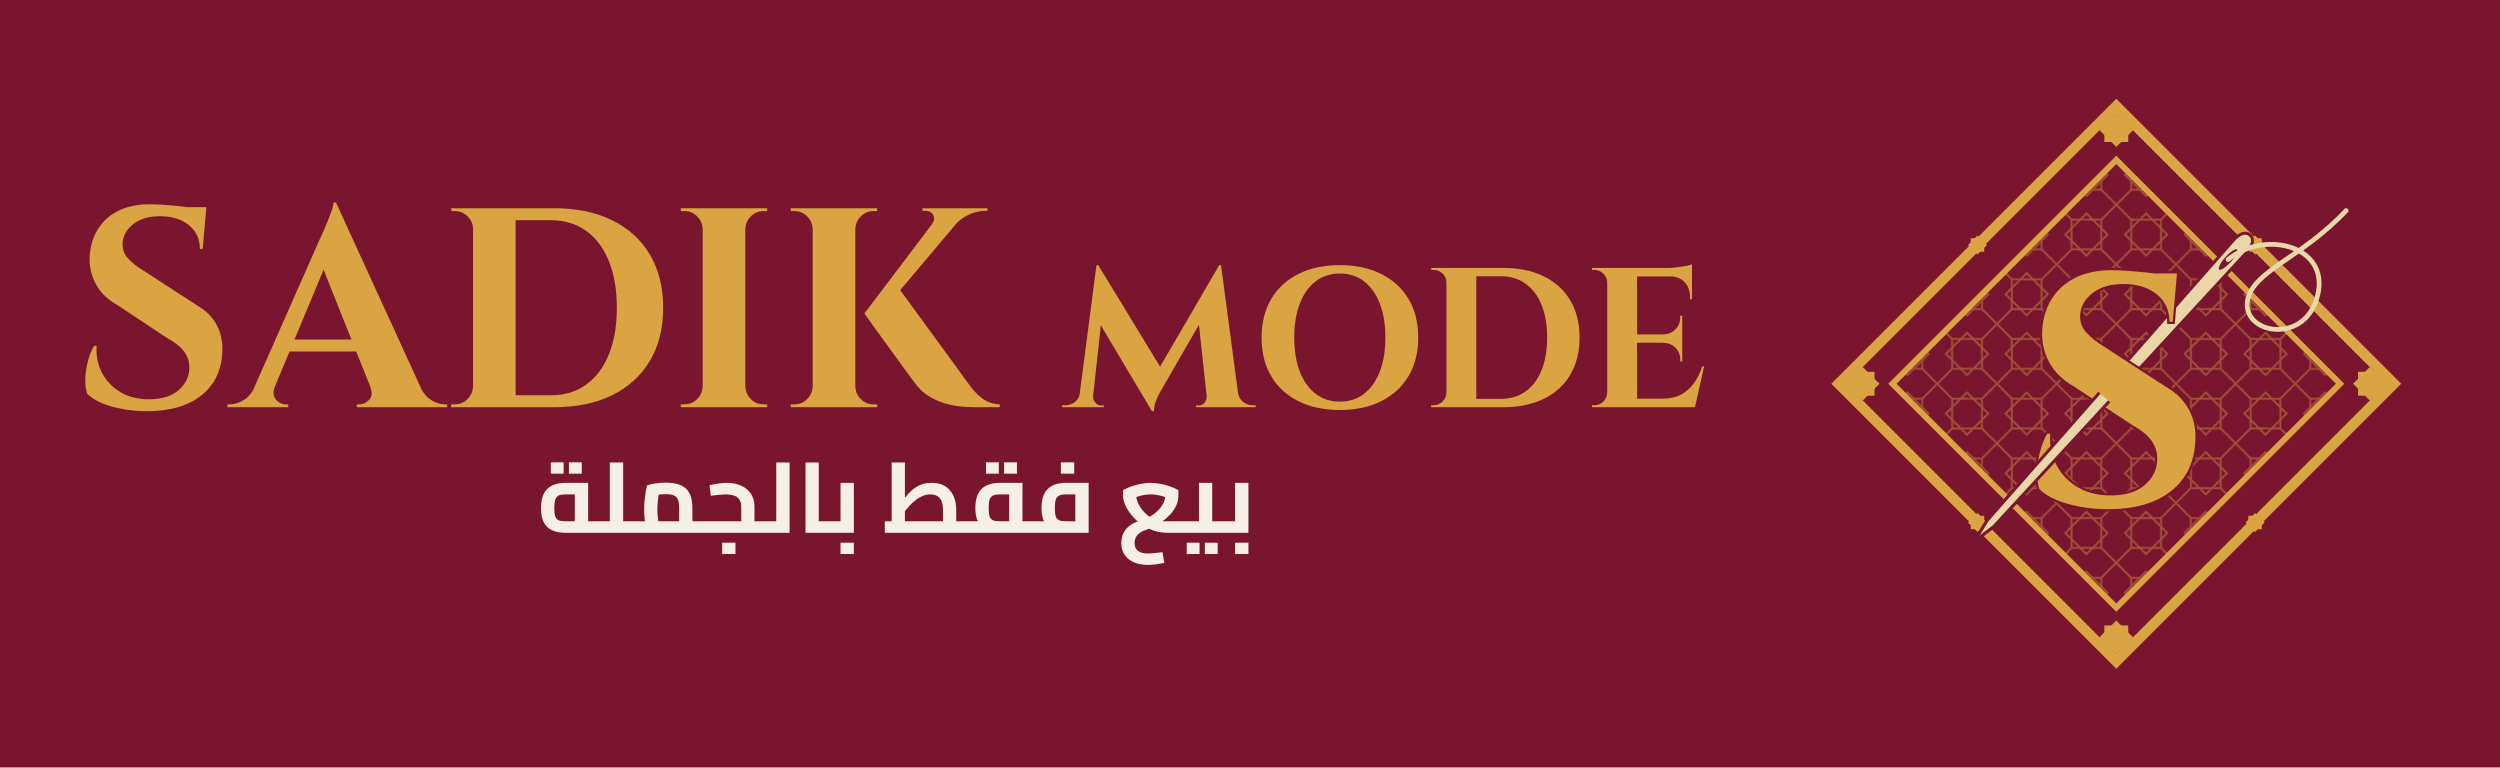
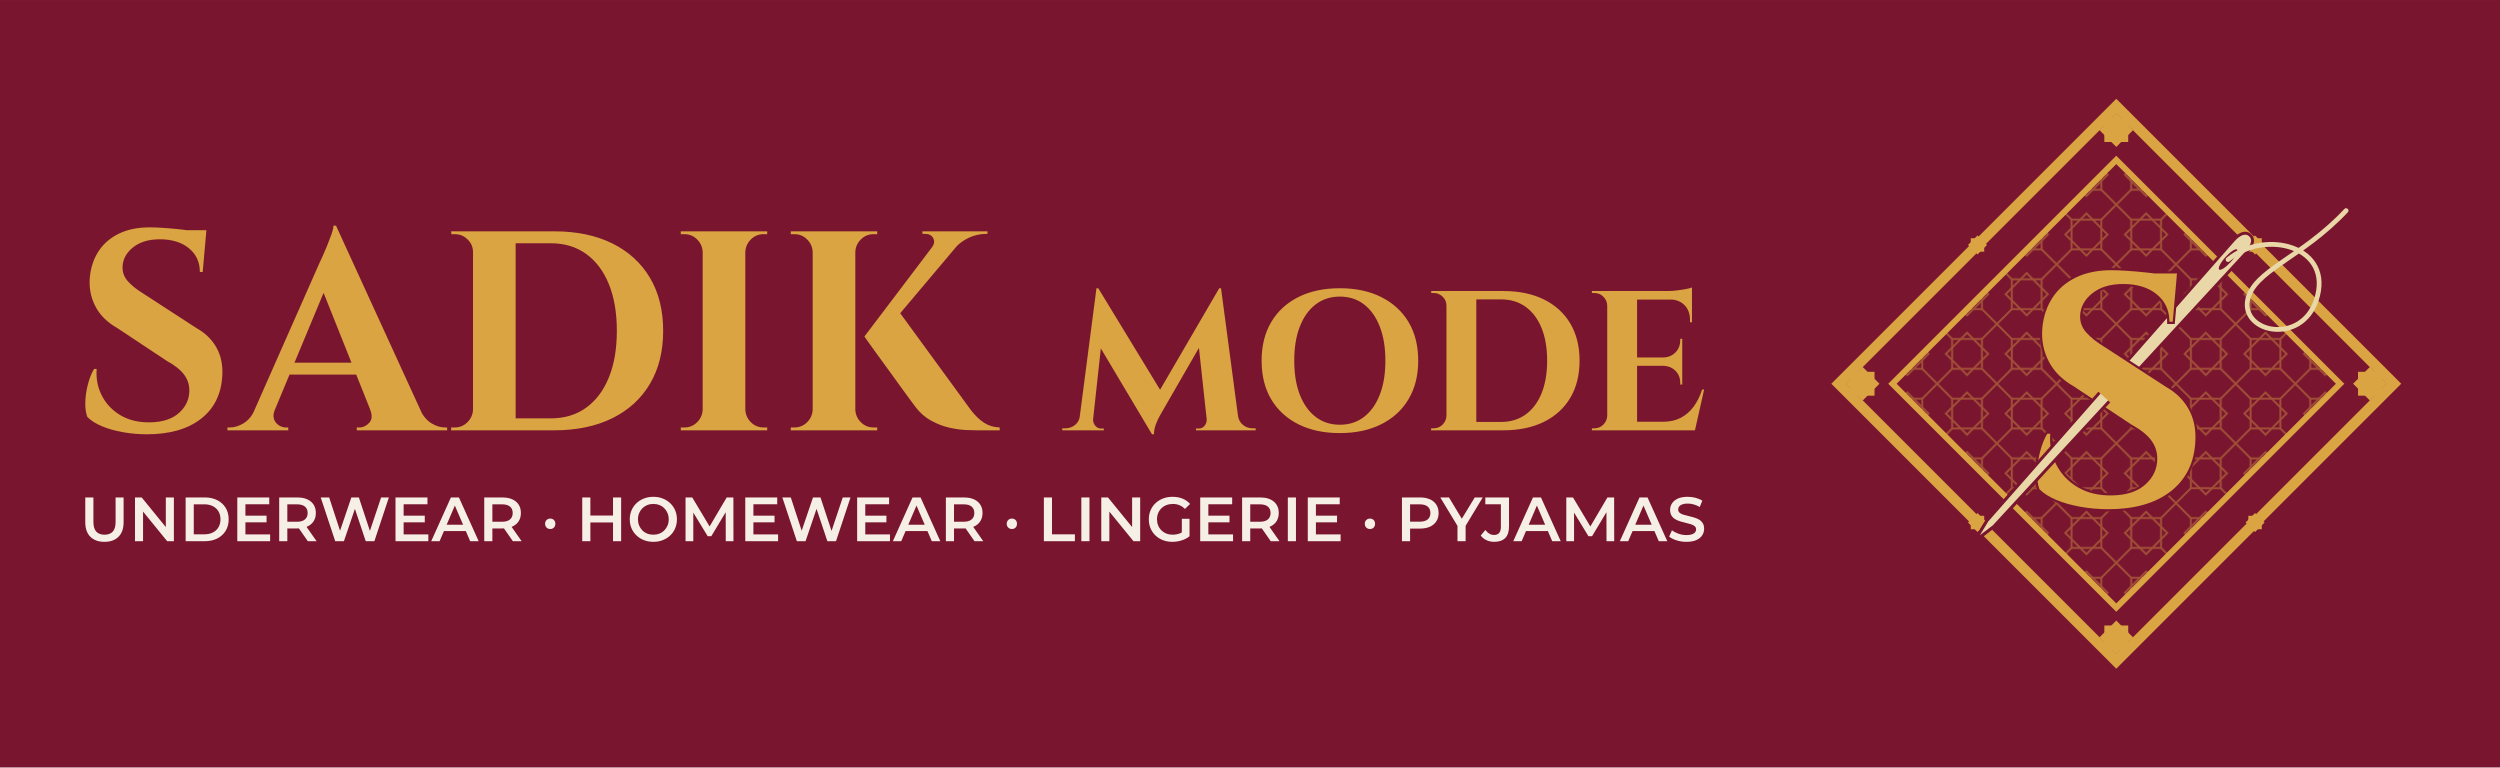
<svg xmlns="http://www.w3.org/2000/svg" viewBox="0 0 1759.06 540.00" width="1759" height="540">
  <rect width="100%" height="100%" fill="#7A1530" />
-   <path fill="#D9A441" d="M105.422 143.715Q109.422 143.715 115.322 144.115Q121.222 144.515 127.522 145.215Q133.822 145.915 138.522 146.615Q143.222 147.315 145.022 148.115L142.622 175.115H140.622Q140.622 164.715 132.922 158.415Q125.222 152.115 112.422 152.115Q100.822 152.115 93.722 157.715Q86.622 163.315 86.222 171.315Q86.022 177.315 90.022 181.715Q94.022 186.115 100.222 189.915L138.422 214.715Q147.622 219.915 152.322 228.315Q157.022 236.715 156.422 247.915Q155.422 267.515 141.422 278.415Q127.422 289.315 103.422 289.315Q94.622 289.315 86.322 287.815Q78.022 286.315 71.622 283.615Q65.222 280.915 61.422 277.115Q59.822 272.715 60.022 266.515Q60.222 260.315 61.922 253.915Q63.622 247.515 66.222 243.315H68.022Q67.222 253.515 71.722 262.215Q76.222 270.915 84.922 276.015Q93.622 281.115 105.622 280.915Q118.822 280.715 126.022 274.215Q133.222 267.715 133.222 258.515Q133.222 252.315 129.522 247.315Q125.822 242.315 117.422 237.715L82.422 214.515Q71.822 208.515 67.022 199.115Q62.222 189.715 63.222 178.715Q64.222 168.315 69.422 160.415Q74.622 152.515 83.722 148.115Q92.822 143.715 105.422 143.715ZM145.222 145.715 144.822 149.915H121.222V145.715ZM236.422 142.515 301.822 285.315H265.822L224.222 181.115ZM193.422 271.915Q191.822 275.915 192.822 278.715Q193.822 281.515 196.222 283.015Q198.622 284.515 201.022 284.515H202.822V286.515H160.022V284.515Q160.022 284.515 160.922 284.515Q161.822 284.515 161.822 284.515Q166.422 284.515 171.322 281.615Q176.222 278.715 179.422 271.915ZM236.422 142.515 237.222 166.915 187.622 285.915H173.022L224.822 168.715Q225.422 167.515 226.922 164.215Q228.422 160.915 230.122 156.715Q231.822 152.515 233.222 148.615Q234.622 144.715 234.622 142.515ZM257.422 238.915V247.315H198.622V238.915ZM260.422 271.915H295.422Q298.822 278.715 303.622 281.615Q308.422 284.515 313.022 284.515Q313.022 284.515 313.822 284.515Q314.622 284.515 314.622 284.515V286.515H251.022V284.515H252.822Q256.822 284.515 259.822 281.215Q262.822 277.915 260.422 271.915ZM390.022 146.515Q413.622 146.515 430.822 155.015Q448.022 163.515 457.322 179.215Q466.622 194.915 466.622 216.515Q466.622 238.115 457.322 253.815Q448.022 269.515 430.822 278.015Q413.622 286.515 390.022 286.515H342.422L342.222 278.115Q348.022 278.115 354.322 278.115Q360.622 278.115 366.622 278.115Q372.622 278.115 377.322 278.115Q382.022 278.115 384.822 278.115Q387.622 278.115 387.622 278.115Q402.022 278.115 412.422 270.615Q422.822 263.115 428.422 249.315Q434.022 235.515 434.022 216.515Q434.022 197.515 428.422 183.715Q422.822 169.915 412.422 162.415Q402.022 154.915 387.622 154.915Q387.622 154.915 384.722 154.915Q381.822 154.915 376.822 154.915Q371.822 154.915 365.622 154.915Q359.422 154.915 352.822 154.915Q346.222 154.915 340.222 154.915V146.515ZM362.822 146.515V286.515H332.822V146.515ZM333.422 271.915V286.515H317.422V284.515Q317.422 284.515 318.722 284.515Q320.022 284.515 320.022 284.515Q325.222 284.515 328.922 280.815Q332.622 277.115 332.822 271.915ZM333.422 161.115H332.822Q332.822 155.915 329.022 152.215Q325.222 148.515 320.022 148.515Q320.022 148.515 318.822 148.515Q317.622 148.515 317.622 148.515L317.422 146.515H333.422ZM524.422 146.515V286.515H494.422V146.515ZM495.022 271.915V286.515H479.022V284.515Q479.022 284.515 480.322 284.515Q481.622 284.515 481.622 284.515Q486.822 284.515 490.522 280.815Q494.222 277.115 494.422 271.915ZM495.022 161.115H494.422Q494.222 155.915 490.522 152.215Q486.822 148.515 481.622 148.515Q481.622 148.515 480.322 148.515Q479.022 148.515 479.022 148.515V146.515H495.022ZM523.822 271.915H524.422Q524.622 277.115 528.322 280.815Q532.022 284.515 537.222 284.515Q537.222 284.515 538.422 284.515Q539.622 284.515 539.822 284.515V286.515H523.822ZM523.822 161.115V146.515H539.822V148.515Q539.622 148.515 538.422 148.515Q537.222 148.515 537.222 148.515Q532.022 148.515 528.322 152.215Q524.622 155.915 524.422 161.115ZM630.622 200.315 683.022 272.115Q687.622 278.115 692.422 281.215Q697.222 284.315 703.422 284.515V286.515H687.022Q684.822 286.515 679.722 286.315Q674.622 286.115 668.222 284.715Q661.822 283.315 655.322 279.815Q648.822 276.315 644.022 269.915Q643.022 268.515 640.022 264.515Q637.022 260.515 633.022 254.915Q629.022 249.315 624.722 243.415Q620.422 237.515 616.622 232.315Q612.822 227.115 610.522 223.815Q608.222 220.515 608.222 220.515ZM680.822 147.915 620.622 219.315 608.222 220.515 663.222 147.915ZM694.822 146.515V148.315H694.022Q687.422 148.315 681.722 151.015Q676.022 153.715 672.022 158.115L655.822 157.715Q658.222 154.315 656.622 151.315Q655.022 148.315 651.022 148.315H649.022V146.515H694.022ZM601.822 146.515V286.515H571.822V146.515ZM572.422 271.915V286.515H556.422V284.515Q556.622 284.515 557.722 284.515Q558.822 284.515 559.022 284.515Q564.222 284.515 567.922 280.815Q571.622 277.115 571.822 271.915ZM572.422 161.115H571.822Q571.622 155.915 567.922 152.215Q564.222 148.515 559.022 148.515Q558.822 148.515 557.722 148.515Q556.622 148.515 556.422 148.515V146.515H572.422ZM601.222 271.915H601.822Q602.022 277.115 605.722 280.815Q609.422 284.515 614.622 284.515Q614.822 284.515 615.922 284.515Q617.022 284.515 617.222 284.515V286.515H601.222ZM601.222 161.115V146.515H617.222V148.515Q617.022 148.515 615.922 148.515Q614.822 148.515 614.622 148.515Q609.422 148.515 605.722 152.215Q602.022 155.915 601.822 161.115Z" />
-   <path fill="#D9A441" d="M857.882 186.555 859.002 201.815 817.422 273.915Q817.422 273.915 816.022 276.365Q814.622 278.815 813.292 282.315Q811.962 285.815 811.962 289.315H810.562L805.102 277.135ZM762.962 276.295V286.515H747.422V285.115Q747.562 285.115 748.612 285.115Q749.662 285.115 749.662 285.115Q753.442 285.115 756.382 282.805Q759.322 280.495 759.882 276.295ZM769.122 278.535Q769.122 278.675 769.122 278.815Q769.122 278.955 769.122 279.235Q769.122 281.475 770.732 283.365Q772.342 285.255 774.582 285.255H776.682V286.515H768.142V278.535ZM771.502 186.555H772.762L777.662 200.555L768.282 286.515H758.482ZM772.762 186.555 818.542 261.735 810.562 289.315 769.122 219.735ZM859.142 186.555 872.442 286.515H849.902L842.902 222.115L857.882 186.555ZM868.102 276.295H871.042Q871.742 280.495 874.682 282.805Q877.622 285.115 881.262 285.115Q881.262 285.115 882.382 285.115Q883.502 285.115 883.502 285.115V286.515H868.102ZM849.062 278.535H850.042V286.515H841.502V285.255H843.602Q845.982 285.255 847.522 283.365Q849.062 281.475 849.062 279.235Q849.062 278.955 849.062 278.815Q849.062 278.675 849.062 278.535ZM942.722 186.555Q959.522 186.555 971.912 192.785Q984.302 199.015 991.092 210.355Q997.882 221.695 997.882 237.515Q997.882 253.195 991.092 264.605Q984.302 276.015 971.912 282.245Q959.522 288.475 942.722 288.475Q925.922 288.475 913.532 282.245Q901.142 276.015 894.422 264.675Q887.702 253.335 887.702 237.515Q887.702 221.835 894.422 210.425Q901.142 199.015 913.532 192.785Q925.922 186.555 942.722 186.555ZM942.722 282.595Q952.662 282.595 959.802 277.065Q966.942 271.535 970.862 261.455Q974.782 251.375 974.782 237.515Q974.782 223.655 970.862 213.575Q966.942 203.495 959.802 197.965Q952.662 192.435 942.722 192.435Q932.922 192.435 925.712 197.965Q918.502 203.495 914.582 213.575Q910.662 223.655 910.662 237.515Q910.662 251.375 914.582 261.455Q918.502 271.535 925.712 277.065Q932.922 282.595 942.722 282.595ZM1057.802 188.515Q1074.322 188.515 1086.362 194.465Q1098.402 200.415 1104.912 211.405Q1111.422 222.395 1111.422 237.515Q1111.422 252.635 1104.912 263.625Q1098.402 274.615 1086.362 280.565Q1074.322 286.515 1057.802 286.515H1024.482L1024.342 280.635Q1028.402 280.635 1032.812 280.635Q1037.222 280.635 1041.422 280.635Q1045.622 280.635 1048.912 280.635Q1052.202 280.635 1054.162 280.635Q1056.122 280.635 1056.122 280.635Q1066.202 280.635 1073.482 275.385Q1080.762 270.135 1084.682 260.475Q1088.602 250.815 1088.602 237.515Q1088.602 224.215 1084.682 214.555Q1080.762 204.895 1073.482 199.645Q1066.202 194.395 1056.122 194.395Q1056.122 194.395 1054.092 194.395Q1052.062 194.395 1048.562 194.395Q1045.062 194.395 1040.722 194.395Q1036.382 194.395 1031.762 194.395Q1027.142 194.395 1022.942 194.395V188.515ZM1038.762 188.515V286.515H1017.762V188.515ZM1018.182 276.295V286.515H1006.982V285.115Q1006.982 285.115 1007.892 285.115Q1008.802 285.115 1008.802 285.115Q1012.442 285.115 1015.032 282.525Q1017.622 279.935 1017.762 276.295ZM1018.182 198.735H1017.762Q1017.762 195.095 1015.102 192.505Q1012.442 189.915 1008.802 189.915Q1008.802 189.915 1007.962 189.915Q1007.122 189.915 1007.122 189.915L1006.982 188.515H1018.182ZM1151.882 188.515V286.515H1130.882V188.515ZM1188.842 280.495 1192.202 286.515H1151.462V280.495ZM1183.662 235.275V241.155H1151.462V235.275ZM1190.522 188.515V194.535H1151.462V188.515ZM1199.062 257.815 1192.622 286.515H1165.182L1170.222 280.495Q1177.222 280.495 1182.542 277.765Q1187.862 275.035 1191.642 269.925Q1195.422 264.815 1197.662 257.815ZM1183.662 240.875V254.315H1182.262V253.195Q1182.262 248.015 1178.902 244.655Q1175.542 241.295 1170.362 241.155V240.875ZM1183.662 222.115V235.555H1170.362V235.275Q1175.542 235.135 1178.902 231.705Q1182.262 228.275 1182.262 223.095V222.115ZM1190.522 194.115V210.495H1189.122V208.815Q1189.122 202.375 1185.272 198.455Q1181.422 194.535 1174.842 194.395V194.115ZM1190.522 185.995V190.055L1173.442 188.515Q1176.522 188.515 1179.952 188.095Q1183.382 187.675 1186.322 187.115Q1189.262 186.555 1190.522 185.995ZM1131.302 276.295V286.515H1120.102V285.115Q1120.102 285.115 1121.012 285.115Q1121.922 285.115 1121.922 285.115Q1125.562 285.115 1128.152 282.525Q1130.742 279.935 1130.882 276.295ZM1131.302 198.735H1130.882Q1130.742 195.095 1128.152 192.505Q1125.562 189.915 1121.922 189.915Q1121.922 189.915 1121.012 189.915Q1120.102 189.915 1120.102 189.915V188.515H1131.302Z" />
-   <path fill="#F6EFE6" d="M398.006 374.875Q392.056 374.875 388.206 372.985Q384.356 371.095 382.501 367.245Q380.646 363.395 380.646 357.515Q380.646 351.635 382.501 347.68Q384.356 343.725 388.206 341.73Q392.056 339.735 398.006 339.735H413.826V370.465H404.446V345.825L406.756 347.855H398.006Q395.136 347.855 393.386 348.52Q391.636 349.185 390.831 351.25Q390.026 353.315 390.026 357.515Q390.026 361.505 390.761 363.5Q391.496 365.495 393.246 366.125Q394.996 366.755 398.006 366.755H421.176V374.875ZM421.176 374.875V366.755Q421.596 366.755 421.841 367.035Q422.086 367.315 422.261 367.875Q422.436 368.435 422.506 369.17Q422.576 369.905 422.576 370.815Q422.576 371.725 422.506 372.495Q422.436 373.265 422.261 373.79Q422.086 374.315 421.841 374.595Q421.596 374.875 421.176 374.875ZM387.576 333.295V325.315H396.606V333.295ZM400.316 333.295V325.315H409.346V333.295ZM438.466 374.875V366.755H445.816V374.875ZM421.176 374.875Q420.756 374.875 420.511 374.595Q420.266 374.315 420.091 373.79Q419.916 373.265 419.846 372.495Q419.776 371.725 419.776 370.815Q419.776 369.555 419.916 368.68Q420.056 367.805 420.371 367.28Q420.686 366.755 421.176 366.755ZM429.086 374.875V325.385H438.466V374.875ZM421.176 374.875V366.755H429.086V374.875ZM445.816 374.875V366.755Q446.236 366.755 446.516 367.035Q446.796 367.315 446.936 367.875Q447.076 368.435 447.146 369.17Q447.216 369.905 447.216 370.815Q447.216 371.725 447.146 372.495Q447.076 373.265 446.936 373.79Q446.796 374.315 446.516 374.595Q446.236 374.875 445.816 374.875ZM487.186 374.875V366.755H494.606V374.875ZM445.816 374.875Q445.396 374.875 445.151 374.595Q444.906 374.315 444.731 373.79Q444.556 373.265 444.486 372.495Q444.416 371.725 444.416 370.815Q444.416 369.555 444.556 368.68Q444.696 367.805 445.011 367.28Q445.326 366.755 445.816 366.755ZM445.816 374.875V366.755H482.146L477.876 370.395V357.515Q477.876 353.735 477.036 351.6Q476.196 349.465 474.131 348.59Q472.066 347.715 468.426 347.715Q465.556 347.715 462.791 348.1Q460.026 348.485 458.486 349.115L464.296 343.655Q463.876 345.265 463.491 347.715Q463.106 350.165 462.826 352.93Q462.546 355.695 462.546 358.355Q462.546 360.805 462.791 363.465Q463.036 366.125 463.351 368.155Q463.666 370.185 463.876 370.955L454.986 373.405Q454.706 372.425 454.286 370.185Q453.866 367.945 453.551 364.865Q453.236 361.785 453.236 358.355Q453.236 354.855 453.586 351.6Q453.936 348.345 454.391 345.72Q454.846 343.095 455.266 341.485Q456.946 340.855 460.516 340.225Q464.086 339.595 468.426 339.595Q474.726 339.595 478.891 341.345Q483.056 343.095 485.121 347.015Q487.186 350.935 487.186 357.585V374.875ZM494.606 374.875V366.755Q494.956 366.755 495.236 367.035Q495.516 367.315 495.656 367.875Q495.796 368.435 495.901 369.17Q496.006 369.905 496.006 370.815Q496.006 371.725 495.901 372.495Q495.796 373.265 495.656 373.79Q495.516 374.315 495.236 374.595Q494.956 374.875 494.606 374.875ZM530.866 374.875V366.755H538.286V374.875ZM494.606 374.875Q494.186 374.875 493.941 374.595Q493.696 374.315 493.521 373.79Q493.346 373.265 493.276 372.495Q493.206 371.725 493.206 370.815Q493.206 369.555 493.346 368.68Q493.486 367.805 493.801 367.28Q494.116 366.755 494.606 366.755ZM494.606 374.875V366.755H524.706L521.556 369.345V356.395Q521.556 352.195 518.931 350.025Q516.306 347.855 510.636 347.855Q509.026 347.855 506.226 348.1Q503.426 348.345 500.136 348.835L499.226 341.415Q502.236 340.715 505.351 340.225Q508.466 339.735 511.476 339.735Q517.216 339.735 521.556 341.73Q525.896 343.725 528.381 347.435Q530.866 351.145 530.866 356.395V374.875ZM538.286 374.875V366.755Q538.636 366.755 538.916 367.035Q539.196 367.315 539.336 367.875Q539.476 368.435 539.581 369.17Q539.686 369.905 539.686 370.815Q539.686 371.725 539.581 372.495Q539.476 373.265 539.336 373.79Q539.196 374.315 538.916 374.595Q538.636 374.875 538.286 374.875ZM508.116 389.785V381.805H517.496V389.785ZM546.196 374.875V325.385H555.576V374.875ZM538.286 374.875V366.755H546.196V374.875ZM538.286 374.875Q537.866 374.875 537.621 374.595Q537.376 374.315 537.201 373.79Q537.026 373.265 536.956 372.495Q536.886 371.725 536.886 370.815Q536.886 369.555 537.026 368.68Q537.166 367.805 537.481 367.28Q537.796 366.755 538.286 366.755ZM576.086 374.875V366.755H584.066V374.875ZM566.776 374.875V325.385H576.086V374.875ZM584.066 374.875V366.755Q584.486 366.755 584.731 367.035Q584.976 367.315 585.151 367.875Q585.326 368.435 585.396 369.17Q585.466 369.905 585.466 370.815Q585.466 371.725 585.396 372.495Q585.326 373.265 585.151 373.79Q584.976 374.315 584.731 374.595Q584.486 374.875 584.066 374.875ZM584.066 374.875V366.755H596.876L591.416 371.305V339.735H600.796V374.875ZM584.066 374.875Q583.646 374.875 583.401 374.595Q583.156 374.315 582.981 373.79Q582.806 373.265 582.736 372.495Q582.666 371.725 582.666 370.815Q582.666 369.555 582.806 368.68Q582.946 367.805 583.261 367.28Q583.576 366.755 584.066 366.755ZM591.416 389.785V381.805H600.796V389.785ZM672.826 374.875V366.755H680.246V374.875ZM622.566 374.875V366.755H671.426L663.516 373.615V358.915Q663.516 354.925 662.466 352.51Q661.416 350.095 659.421 348.975Q657.426 347.855 654.626 347.855Q651.616 347.855 648.956 349.045Q646.296 350.235 643.951 352.125Q641.606 354.015 639.646 356.185Q637.686 358.355 636.146 360.35Q634.606 362.345 633.486 363.745L631.386 356.955Q634.256 353.315 636.741 350.165Q639.226 347.015 641.956 344.67Q644.686 342.325 647.976 341.03Q651.266 339.735 655.606 339.735Q660.296 339.735 663.551 341.31Q666.806 342.885 668.906 345.615Q671.006 348.345 671.916 351.775Q672.826 355.205 672.826 358.915V374.875ZM627.396 366.755V325.385H636.706V366.755ZM680.246 374.875V366.755Q680.666 366.755 680.946 367.035Q681.226 367.315 681.366 367.875Q681.506 368.435 681.576 369.17Q681.646 369.905 681.646 370.815Q681.646 371.725 681.576 372.495Q681.506 373.265 681.366 373.79Q681.226 374.315 680.946 374.595Q680.666 374.875 680.246 374.875ZM719.446 374.875V366.755H726.796V374.875ZM680.246 374.875Q679.826 374.875 679.581 374.595Q679.336 374.315 679.161 373.79Q678.986 373.265 678.916 372.495Q678.846 371.725 678.846 370.815Q678.846 369.555 678.986 368.68Q679.126 367.805 679.441 367.28Q679.756 366.755 680.246 366.755ZM680.246 374.875V366.755H712.936L710.066 369.205V345.825L712.446 347.855H703.626Q700.546 347.855 698.796 348.625Q697.046 349.395 696.346 351.46Q695.646 353.525 695.646 357.305Q695.646 361.435 696.346 363.43Q697.046 365.425 698.796 366.09Q700.546 366.755 703.626 366.755V374.035Q697.676 374.035 693.826 372.355Q689.976 370.675 688.121 367.0Q686.266 363.325 686.266 357.305Q686.266 351.565 688.121 347.645Q689.976 343.725 693.826 341.73Q697.676 339.735 703.626 339.735H719.446V374.875ZM726.796 374.875V366.755Q727.216 366.755 727.496 367.035Q727.776 367.315 727.916 367.875Q728.056 368.435 728.126 369.17Q728.196 369.905 728.196 370.815Q728.196 371.725 728.126 372.495Q728.056 373.265 727.916 373.79Q727.776 374.315 727.496 374.595Q727.216 374.875 726.796 374.875ZM693.756 333.295V325.315H702.786V333.295ZM706.496 333.295V325.315H715.526V333.295ZM726.796 374.875V366.755H759.486L756.616 369.205V345.825L758.996 347.855H750.176Q747.096 347.855 745.346 348.625Q743.596 349.395 742.896 351.46Q742.196 353.525 742.196 357.305Q742.196 361.435 742.896 363.43Q743.596 365.425 745.346 366.09Q747.096 366.755 750.176 366.755V374.035Q744.226 374.035 740.376 372.355Q736.526 370.675 734.671 367.0Q732.816 363.325 732.816 357.305Q732.816 351.565 734.671 347.645Q736.526 343.725 740.376 341.73Q744.226 339.735 750.176 339.735H765.996V374.875ZM726.796 374.875Q726.376 374.875 726.131 374.595Q725.886 374.315 725.711 373.79Q725.536 373.265 725.466 372.495Q725.396 371.725 725.396 370.815Q725.396 369.555 725.536 368.68Q725.676 367.805 725.991 367.28Q726.306 366.755 726.796 366.755ZM746.466 333.295V325.315H755.846V333.295ZM817.936 388.525 819.266 396.085Q816.116 396.715 813.281 397.1Q810.446 397.485 807.786 397.485Q802.116 397.485 797.881 395.665Q793.646 393.845 791.301 390.38Q788.956 386.915 788.956 382.155Q788.956 377.885 790.776 374.56Q792.596 371.235 795.956 369.065Q799.316 366.895 803.726 366.125L804.496 365.565Q806.526 364.865 808.696 363.71Q810.866 362.555 812.861 360.945Q814.856 359.335 816.396 357.41Q817.936 355.485 818.881 353.315Q819.826 351.145 819.826 348.835V344.355L824.306 351.775Q820.666 349.815 816.851 348.835Q813.036 347.855 809.676 347.855Q806.246 347.855 802.466 348.835Q798.686 349.815 795.046 351.775L799.526 344.355V348.835Q799.526 351.005 800.541 353.455Q801.556 355.905 803.306 358.25Q805.056 360.595 807.436 362.52Q809.816 364.445 812.616 365.6Q815.416 366.755 818.356 366.755H832.496V374.875H821.366Q815.906 374.875 811.146 373.125Q806.386 371.375 802.536 368.47Q798.686 365.565 795.921 362.1Q793.156 358.635 791.686 355.17Q790.216 351.705 790.216 348.835V344.845Q793.226 343.165 796.621 342.045Q800.016 340.925 803.376 340.33Q806.736 339.735 809.676 339.735Q812.616 339.735 815.976 340.33Q819.336 340.925 822.731 342.045Q826.126 343.165 829.136 344.845V348.835Q829.136 352.405 827.596 355.73Q826.056 359.055 823.431 361.925Q820.806 364.795 817.516 367.105Q814.226 369.415 810.726 370.955Q810.166 371.235 809.116 371.69Q808.066 372.145 806.911 372.6Q805.756 373.055 804.916 373.37Q804.076 373.685 803.866 373.825Q802.466 374.455 801.206 375.54Q799.946 376.625 799.141 378.235Q798.336 379.845 798.336 382.225Q798.336 385.725 800.681 387.58Q803.026 389.435 807.786 389.435Q809.466 389.435 811.951 389.19Q814.436 388.945 817.936 388.525ZM832.496 374.875V366.755Q832.916 366.755 833.161 367.035Q833.406 367.315 833.581 367.875Q833.756 368.435 833.826 369.17Q833.896 369.905 833.896 370.815Q833.896 371.725 833.826 372.495Q833.756 373.265 833.581 373.79Q833.406 374.315 833.161 374.595Q832.916 374.875 832.496 374.875ZM852.936 374.875V366.755H861.686V374.875ZM861.686 374.875V366.755Q862.036 366.755 862.316 367.035Q862.596 367.315 862.736 367.875Q862.876 368.435 862.981 369.17Q863.086 369.905 863.086 370.815Q863.086 371.725 862.981 372.495Q862.876 373.265 862.736 373.79Q862.596 374.315 862.351 374.595Q862.106 374.875 861.686 374.875ZM832.496 374.875Q832.076 374.875 831.831 374.595Q831.586 374.315 831.411 373.79Q831.236 373.265 831.166 372.495Q831.096 371.725 831.096 370.815Q831.096 369.555 831.236 368.68Q831.376 367.805 831.691 367.28Q832.006 366.755 832.496 366.755ZM832.496 374.875V366.755H849.086L843.626 371.305V339.735H852.936V374.875ZM835.016 389.785V381.805H844.046V389.785ZM847.756 389.785V381.805H856.786V389.785ZM861.686 374.875V366.755H874.496L869.036 371.305V339.735H878.416V374.875ZM861.686 374.875Q861.266 374.875 861.021 374.595Q860.776 374.315 860.601 373.79Q860.426 373.265 860.356 372.495Q860.286 371.725 860.286 370.815Q860.286 369.555 860.426 368.68Q860.566 367.805 860.881 367.28Q861.196 366.755 861.686 366.755ZM869.036 389.785V381.805H878.416V389.785Z" />
+   <path fill="#D9A441" d="M105.422 159.96Q109.422 159.96 115.322 160.36Q121.222 160.76 127.522 161.46Q133.822 162.16 138.522 162.86Q143.222 163.56 145.022 164.36L142.622 191.36H140.622Q140.622 180.96 132.922 174.66Q125.222 168.36 112.422 168.36Q100.822 168.36 93.722 173.96Q86.622 179.56 86.222 187.56Q86.022 193.56 90.022 197.96Q94.022 202.36 100.222 206.16L138.422 230.96Q147.622 236.16 152.322 244.56Q157.022 252.96 156.422 264.16Q155.422 283.76 141.422 294.66Q127.422 305.56 103.422 305.56Q94.622 305.56 86.322 304.06Q78.022 302.56 71.622 299.86Q65.222 297.16 61.422 293.36Q59.822 288.96 60.022 282.76Q60.222 276.56 61.922 270.16Q63.622 263.76 66.222 259.56H68.022Q67.222 269.76 71.722 278.46Q76.222 287.16 84.922 292.26Q93.622 297.36 105.622 297.16Q118.822 296.96 126.022 290.46Q133.222 283.96 133.222 274.76Q133.222 268.56 129.522 263.56Q125.822 258.56 117.422 253.96L82.422 230.76Q71.822 224.76 67.022 215.36Q62.222 205.96 63.222 194.96Q64.222 184.56 69.422 176.66Q74.622 168.76 83.722 164.36Q92.822 159.96 105.422 159.96ZM145.222 161.96 144.822 166.16H121.222V161.96ZM236.422 158.76 301.822 301.56H265.822L224.222 197.36ZM193.422 288.16Q191.822 292.16 192.822 294.96Q193.822 297.76 196.222 299.26Q198.622 300.76 201.022 300.76H202.822V302.76H160.022V300.76Q160.022 300.76 160.922 300.76Q161.822 300.76 161.822 300.76Q166.422 300.76 171.322 297.86Q176.222 294.96 179.422 288.16ZM236.422 158.76 237.222 183.16 187.622 302.16H173.022L224.822 184.96Q225.422 183.76 226.922 180.46Q228.422 177.16 230.122 172.96Q231.822 168.76 233.222 164.86Q234.622 160.96 234.622 158.76ZM257.422 255.16V263.56H198.622V255.16ZM260.422 288.16H295.422Q298.822 294.96 303.622 297.86Q308.422 300.76 313.022 300.76Q313.022 300.76 313.822 300.76Q314.622 300.76 314.622 300.76V302.76H251.022V300.76H252.822Q256.822 300.76 259.822 297.46Q262.822 294.16 260.422 288.16ZM390.022 162.76Q413.622 162.76 430.822 171.26Q448.022 179.76 457.322 195.46Q466.622 211.16 466.622 232.76Q466.622 254.36 457.322 270.06Q448.022 285.76 430.822 294.26Q413.622 302.76 390.022 302.76H342.422L342.222 294.36Q348.022 294.36 354.322 294.36Q360.622 294.36 366.622 294.36Q372.622 294.36 377.322 294.36Q382.022 294.36 384.822 294.36Q387.622 294.36 387.622 294.36Q402.022 294.36 412.422 286.86Q422.822 279.36 428.422 265.56Q434.022 251.76 434.022 232.76Q434.022 213.76 428.422 199.96Q422.822 186.16 412.422 178.66Q402.022 171.16 387.622 171.16Q387.622 171.16 384.722 171.16Q381.822 171.16 376.822 171.16Q371.822 171.16 365.622 171.16Q359.422 171.16 352.822 171.16Q346.222 171.16 340.222 171.16V162.76ZM362.822 162.76V302.76H332.822V162.76ZM333.422 288.16V302.76H317.422V300.76Q317.422 300.76 318.722 300.76Q320.022 300.76 320.022 300.76Q325.222 300.76 328.922 297.06Q332.622 293.36 332.822 288.16ZM333.422 177.36H332.822Q332.822 172.16 329.022 168.46Q325.222 164.76 320.022 164.76Q320.022 164.76 318.822 164.76Q317.622 164.76 317.622 164.76L317.422 162.76H333.422ZM524.422 162.76V302.76H494.422V162.76ZM495.022 288.16V302.76H479.022V300.76Q479.022 300.76 480.322 300.76Q481.622 300.76 481.622 300.76Q486.822 300.76 490.522 297.06Q494.222 293.36 494.422 288.16ZM495.022 177.36H494.422Q494.222 172.16 490.522 168.46Q486.822 164.76 481.622 164.76Q481.622 164.76 480.322 164.76Q479.022 164.76 479.022 164.76V162.76H495.022ZM523.822 288.16H524.422Q524.622 293.36 528.322 297.06Q532.022 300.76 537.222 300.76Q537.222 300.76 538.422 300.76Q539.622 300.76 539.822 300.76V302.76H523.822ZM523.822 177.36V162.76H539.822V164.76Q539.622 164.76 538.422 164.76Q537.222 164.76 537.222 164.76Q532.022 164.76 528.322 168.46Q524.622 172.16 524.422 177.36ZM630.622 216.56 683.022 288.36Q687.622 294.36 692.422 297.46Q697.222 300.56 703.422 300.76V302.76H687.022Q684.822 302.76 679.722 302.56Q674.622 302.36 668.222 300.96Q661.822 299.56 655.322 296.06Q648.822 292.56 644.022 286.16Q643.022 284.76 640.022 280.76Q637.022 276.76 633.022 271.16Q629.022 265.56 624.722 259.66Q620.422 253.76 616.622 248.56Q612.822 243.36 610.522 240.06Q608.222 236.76 608.222 236.76ZM680.822 164.16 620.622 235.56 608.222 236.76 663.222 164.16ZM694.822 162.76V164.56H694.022Q687.422 164.56 681.722 167.26Q676.022 169.96 672.022 174.36L655.822 173.96Q658.222 170.56 656.622 167.56Q655.022 164.56 651.022 164.56H649.022V162.76H694.022ZM601.822 162.76V302.76H571.822V162.76ZM572.422 288.16V302.76H556.422V300.76Q556.622 300.76 557.722 300.76Q558.822 300.76 559.022 300.76Q564.222 300.76 567.922 297.06Q571.622 293.36 571.822 288.16ZM572.422 177.36H571.822Q571.622 172.16 567.922 168.46Q564.222 164.76 559.022 164.76Q558.822 164.76 557.722 164.76Q556.622 164.76 556.422 164.76V162.76H572.422ZM601.222 288.16H601.822Q602.022 293.36 605.722 297.06Q609.422 300.76 614.622 300.76Q614.822 300.76 615.922 300.76Q617.022 300.76 617.222 300.76V302.76H601.222ZM601.222 177.36V162.76H617.222V164.76Q617.022 164.76 615.922 164.76Q614.822 164.76 614.622 164.76Q609.422 164.76 605.722 168.46Q602.022 172.16 601.822 177.36Z" />
+   <path fill="#D9A441" d="M857.882 202.8 859.002 218.06 817.422 290.16Q817.422 290.16 816.022 292.61Q814.622 295.06 813.292 298.56Q811.962 302.06 811.962 305.56H810.562L805.102 293.38ZM762.962 292.54V302.76H747.422V301.36Q747.562 301.36 748.612 301.36Q749.662 301.36 749.662 301.36Q753.442 301.36 756.382 299.05Q759.322 296.74 759.882 292.54ZM769.122 294.78Q769.122 294.92 769.122 295.06Q769.122 295.2 769.122 295.48Q769.122 297.72 770.732 299.61Q772.342 301.5 774.582 301.5H776.682V302.76H768.142V294.78ZM771.502 202.8H772.762L777.662 216.8L768.282 302.76H758.482ZM772.762 202.8 818.542 277.98 810.562 305.56 769.122 235.98ZM859.142 202.8 872.442 302.76H849.902L842.902 238.36L857.882 202.8ZM868.102 292.54H871.042Q871.742 296.74 874.682 299.05Q877.622 301.36 881.262 301.36Q881.262 301.36 882.382 301.36Q883.502 301.36 883.502 301.36V302.76H868.102ZM849.062 294.78H850.042V302.76H841.502V301.5H843.602Q845.982 301.5 847.522 299.61Q849.062 297.72 849.062 295.48Q849.062 295.2 849.062 295.06Q849.062 294.92 849.062 294.78ZM942.722 202.8Q959.522 202.8 971.912 209.03Q984.302 215.26 991.092 226.6Q997.882 237.94 997.882 253.76Q997.882 269.44 991.092 280.85Q984.302 292.26 971.912 298.49Q959.522 304.72 942.722 304.72Q925.922 304.72 913.532 298.49Q901.142 292.26 894.422 280.92Q887.702 269.58 887.702 253.76Q887.702 238.08 894.422 226.67Q901.142 215.26 913.532 209.03Q925.922 202.8 942.722 202.8ZM942.722 298.84Q952.662 298.84 959.802 293.31Q966.942 287.78 970.862 277.7Q974.782 267.62 974.782 253.76Q974.782 239.9 970.862 229.82Q966.942 219.74 959.802 214.21Q952.662 208.68 942.722 208.68Q932.922 208.68 925.712 214.21Q918.502 219.74 914.582 229.82Q910.662 239.9 910.662 253.76Q910.662 267.62 914.582 277.7Q918.502 287.78 925.712 293.31Q932.922 298.84 942.722 298.84ZM1057.802 204.76Q1074.322 204.76 1086.362 210.71Q1098.402 216.66 1104.912 227.65Q1111.422 238.64 1111.422 253.76Q1111.422 268.88 1104.912 279.87Q1098.402 290.86 1086.362 296.81Q1074.322 302.76 1057.802 302.76H1024.482L1024.342 296.88Q1028.402 296.88 1032.812 296.88Q1037.222 296.88 1041.422 296.88Q1045.622 296.88 1048.912 296.88Q1052.202 296.88 1054.162 296.88Q1056.122 296.88 1056.122 296.88Q1066.202 296.88 1073.482 291.63Q1080.762 286.38 1084.682 276.72Q1088.602 267.06 1088.602 253.76Q1088.602 240.46 1084.682 230.8Q1080.762 221.14 1073.482 215.89Q1066.202 210.64 1056.122 210.64Q1056.122 210.64 1054.092 210.64Q1052.062 210.64 1048.562 210.64Q1045.062 210.64 1040.722 210.64Q1036.382 210.64 1031.762 210.64Q1027.142 210.64 1022.942 210.64V204.76ZM1038.762 204.76V302.76H1017.762V204.76ZM1018.182 292.54V302.76H1006.982V301.36Q1006.982 301.36 1007.892 301.36Q1008.802 301.36 1008.802 301.36Q1012.442 301.36 1015.032 298.77Q1017.622 296.18 1017.762 292.54ZM1018.182 214.98H1017.762Q1017.762 211.34 1015.102 208.75Q1012.442 206.16 1008.802 206.16Q1008.802 206.16 1007.962 206.16Q1007.122 206.16 1007.122 206.16L1006.982 204.76H1018.182ZM1151.882 204.76V302.76H1130.882V204.76ZM1188.842 296.74 1192.202 302.76H1151.462V296.74ZM1183.662 251.52V257.4H1151.462V251.52ZM1190.522 204.76V210.78H1151.462V204.76ZM1199.062 274.06 1192.622 302.76H1165.182L1170.222 296.74Q1177.222 296.74 1182.542 294.01Q1187.862 291.28 1191.642 286.17Q1195.422 281.06 1197.662 274.06ZM1183.662 257.12V270.56H1182.262V269.44Q1182.262 264.26 1178.902 260.9Q1175.542 257.54 1170.362 257.4V257.12ZM1183.662 238.36V251.8H1170.362V251.52Q1175.542 251.38 1178.902 247.95Q1182.262 244.52 1182.262 239.34V238.36ZM1190.522 210.36V226.74H1189.122V225.06Q1189.122 218.62 1185.272 214.7Q1181.422 210.78 1174.842 210.64V210.36ZM1190.522 202.24V206.3L1173.442 204.76Q1176.522 204.76 1179.952 204.34Q1183.382 203.92 1186.322 203.36Q1189.262 202.8 1190.522 202.24ZM1131.302 292.54V302.76H1120.102V301.36Q1120.102 301.36 1121.012 301.36Q1121.922 301.36 1121.922 301.36Q1125.562 301.36 1128.152 298.77Q1130.742 296.18 1130.882 292.54ZM1131.302 214.98H1130.882Q1130.742 211.34 1128.152 208.75Q1125.562 206.16 1121.922 206.16Q1121.922 206.16 1121.012 206.16Q1120.102 206.16 1120.102 206.16V204.76H1131.302Z" />
+   <path fill="#F6EFE6" d="M73.508 381.24Q67.172 381.24 63.586 377.676Q60.0 374.112 60.0 367.38V350.0H65.72V367.16Q65.72 371.912 67.766 374.068Q69.812 376.224 73.552 376.224Q77.292 376.224 79.316 374.068Q81.34 371.912 81.34 367.16V350.0H86.972V367.38Q86.972 374.112 83.386 377.676Q79.8 381.24 73.508 381.24ZM94.981 380.8V350.0H99.689L119.005 373.716H116.673V350.0H122.349V380.8H117.641L98.325 357.084H100.657V380.8ZM130.622 380.8V350.0H144.086Q149.102 350.0 152.886 351.936Q156.67 353.872 158.782 357.304Q160.894 360.736 160.894 365.4Q160.894 370.02 158.782 373.474Q156.67 376.928 152.886 378.864Q149.102 380.8 144.086 380.8ZM136.342 375.96H143.822Q147.254 375.96 149.806 374.64Q152.358 373.32 153.744 370.944Q155.13 368.568 155.13 365.4Q155.13 362.188 153.744 359.834Q152.358 357.48 149.806 356.16Q147.254 354.84 143.822 354.84H136.342ZM166.967 380.8V350.0H189.451V354.796H172.687V376.004H190.067V380.8ZM172.247 367.512V362.804H187.559V367.512ZM196.447 380.8V350.0H209.075Q215.235 350.0 218.733 352.904Q222.231 355.808 222.231 360.956Q222.231 364.344 220.647 366.786Q219.063 369.228 216.137 370.526Q213.211 371.824 209.119 371.824H199.615L202.167 369.228V380.8ZM216.599 380.8 208.811 369.624H214.927L222.759 380.8ZM202.167 369.844 199.615 367.116H208.855Q212.639 367.116 214.553 365.488Q216.467 363.86 216.467 360.956Q216.467 358.008 214.553 356.424Q212.639 354.84 208.855 354.84H199.615L202.167 352.024ZM235.872 380.8 225.664 350.0H231.604L240.712 377.852H237.764L247.224 350.0H252.504L261.7 377.852H258.84L268.168 350.0H273.624L263.416 380.8H257.344L248.94 355.676H250.524L241.988 380.8ZM278.289 380.8V350.0H300.773V354.796H284.009V376.004H301.389V380.8ZM283.569 367.512V362.804H298.881V367.512ZM303.414 380.8 317.274 350.0H322.906L336.81 380.8H330.826L318.902 353.036H321.19L309.31 380.8ZM309.794 373.672 311.334 369.184H327.966L329.506 373.672ZM340.727 380.8V350.0H353.355Q359.515 350.0 363.013 352.904Q366.511 355.808 366.511 360.956Q366.511 364.344 364.927 366.786Q363.343 369.228 360.417 370.526Q357.491 371.824 353.399 371.824H343.895L346.447 369.228V380.8ZM360.879 380.8 353.091 369.624H359.207L367.039 380.8ZM346.447 369.844 343.895 367.116H353.135Q356.919 367.116 358.833 365.488Q360.747 363.86 360.747 360.956Q360.747 358.008 358.833 356.424Q356.919 354.84 353.135 354.84H343.895L346.447 352.024ZM387.149 372.22Q385.653 372.22 384.597 371.208Q383.541 370.196 383.541 368.524Q383.541 366.896 384.597 365.884Q385.653 364.872 387.149 364.872Q388.733 364.872 389.745 365.884Q390.757 366.896 390.757 368.524Q390.757 370.196 389.745 371.208Q388.733 372.22 387.149 372.22ZM431.326 380.8V350.0H437.046V380.8ZM409.678 380.8V350.0H415.398V380.8ZM414.914 367.6V362.716H431.766V367.6ZM459.751 381.24Q456.143 381.24 453.107 380.052Q450.071 378.864 447.827 376.73Q445.583 374.596 444.351 371.714Q443.119 368.832 443.119 365.4Q443.119 361.968 444.351 359.086Q445.583 356.204 447.827 354.07Q450.071 351.936 453.107 350.748Q456.143 349.56 459.707 349.56Q463.315 349.56 466.329 350.748Q469.343 351.936 471.587 354.07Q473.831 356.204 475.063 359.086Q476.295 361.968 476.295 365.4Q476.295 368.832 475.063 371.736Q473.831 374.64 471.587 376.752Q469.343 378.864 466.329 380.052Q463.315 381.24 459.751 381.24ZM459.707 376.224Q462.039 376.224 464.019 375.432Q465.999 374.64 467.451 373.166Q468.903 371.692 469.717 369.734Q470.531 367.776 470.531 365.4Q470.531 363.024 469.717 361.066Q468.903 359.108 467.451 357.634Q465.999 356.16 464.019 355.368Q462.039 354.576 459.707 354.576Q457.375 354.576 455.417 355.368Q453.459 356.16 451.985 357.634Q450.511 359.108 449.697 361.066Q448.883 363.024 448.883 365.4Q448.883 367.732 449.697 369.712Q450.511 371.692 451.963 373.166Q453.415 374.64 455.395 375.432Q457.375 376.224 459.707 376.224ZM482.368 380.8V350.0H487.076L500.54 372.484H498.076L511.32 350.0H516.028L516.072 380.8H510.66L510.616 358.492H511.76L500.496 377.28H497.944L486.504 358.492H487.824V380.8ZM524.389 380.8V350.0H546.873V354.796H530.109V376.004H547.489V380.8ZM529.669 367.512V362.804H544.981V367.512ZM560.69 380.8 550.482 350.0H556.422L565.53 377.852H562.582L572.042 350.0H577.322L586.518 377.852H583.658L592.986 350.0H598.442L588.234 380.8H582.162L573.758 355.676H575.342L566.806 380.8ZM603.107 380.8V350.0H625.591V354.796H608.827V376.004H626.207V380.8ZM608.387 367.512V362.804H623.699V367.512ZM628.231 380.8 642.091 350.0H647.723L661.627 380.8H655.643L643.719 353.036H646.007L634.127 380.8ZM634.611 373.672 636.151 369.184H652.783L654.323 373.672ZM665.544 380.8V350.0H678.172Q684.332 350.0 687.83 352.904Q691.328 355.808 691.328 360.956Q691.328 364.344 689.744 366.786Q688.16 369.228 685.234 370.526Q682.308 371.824 678.216 371.824H668.712L671.264 369.228V380.8ZM685.696 380.8 677.908 369.624H684.024L691.856 380.8ZM671.264 369.844 668.712 367.116H677.952Q681.736 367.116 683.65 365.488Q685.564 363.86 685.564 360.956Q685.564 358.008 683.65 356.424Q681.736 354.84 677.952 354.84H668.712L671.264 352.024ZM711.966 372.22Q710.47 372.22 709.414 371.208Q708.358 370.196 708.358 368.524Q708.358 366.896 709.414 365.884Q710.47 364.872 711.966 364.872Q713.55 364.872 714.562 365.884Q715.574 366.896 715.574 368.524Q715.574 370.196 714.562 371.208Q713.55 372.22 711.966 372.22ZM734.496 380.8V350.0H740.216V375.96H756.32V380.8ZM760.853 380.8V350.0H766.573V380.8ZM774.889 380.8V350.0H779.597L798.913 373.716H796.581V350.0H802.257V380.8H797.549L778.233 357.084H780.565V380.8ZM824.918 381.24Q821.31 381.24 818.296 380.074Q815.282 378.908 813.038 376.774Q810.794 374.64 809.562 371.736Q808.33 368.832 808.33 365.4Q808.33 361.968 809.562 359.064Q810.794 356.16 813.06 354.026Q815.326 351.892 818.362 350.726Q821.398 349.56 825.006 349.56Q828.922 349.56 832.068 350.836Q835.214 352.112 837.37 354.576L833.762 358.096Q831.958 356.292 829.868 355.434Q827.778 354.576 825.27 354.576Q822.85 354.576 820.782 355.368Q818.714 356.16 817.218 357.612Q815.722 359.064 814.908 361.044Q814.094 363.024 814.094 365.4Q814.094 367.732 814.908 369.712Q815.722 371.692 817.218 373.166Q818.714 374.64 820.738 375.432Q822.762 376.224 825.226 376.224Q827.514 376.224 829.648 375.498Q831.782 374.772 833.718 373.056L836.974 377.324Q834.554 379.26 831.364 380.25Q828.174 381.24 824.918 381.24ZM836.974 377.324 831.562 376.576V365.048H836.974ZM844.499 380.8V350.0H866.983V354.796H850.219V376.004H867.599V380.8ZM849.779 367.512V362.804H865.091V367.512ZM873.98 380.8V350.0H886.608Q892.768 350.0 896.266 352.904Q899.764 355.808 899.764 360.956Q899.764 364.344 898.18 366.786Q896.596 369.228 893.67 370.526Q890.744 371.824 886.652 371.824H877.148L879.7 369.228V380.8ZM894.132 380.8 886.344 369.624H892.46L900.292 380.8ZM879.7 369.844 877.148 367.116H886.388Q890.172 367.116 892.086 365.488Q894 363.86 894 360.956Q894 358.008 892.086 356.424Q890.172 354.84 886.388 354.84H877.148L879.7 352.024ZM906.145 380.8V350.0H911.865V380.8ZM920.182 380.8V350.0H942.666V354.796H925.902V376.004H943.282V380.8ZM925.462 367.512V362.804H940.774V367.512ZM963.919 372.22Q962.423 372.22 961.367 371.208Q960.311 370.196 960.311 368.524Q960.311 366.896 961.367 365.884Q962.423 364.872 963.919 364.872Q965.503 364.872 966.515 365.884Q967.527 366.896 967.527 368.524Q967.527 370.196 966.515 371.208Q965.503 372.22 963.919 372.22ZM986.449 380.8V350.0H999.121Q1003.213 350.0 1006.139 351.32Q1009.065 352.64 1010.649 355.104Q1012.233 357.568 1012.233 360.956Q1012.233 364.344 1010.649 366.808Q1009.065 369.272 1006.139 370.592Q1003.213 371.912 999.121 371.912H989.617L992.169 369.228V380.8ZM992.169 369.844 989.617 367.072H998.857Q1002.641 367.072 1004.555 365.466Q1006.469 363.86 1006.469 360.956Q1006.469 358.008 1004.555 356.424Q1002.641 354.84 998.857 354.84H989.617L992.169 352.024ZM1025.522 380.8V368.612L1026.798 372.132L1013.422 350.0H1019.538L1030.274 367.82H1026.842L1037.666 350.0H1043.298L1029.922 372.132L1031.242 368.612V380.8ZM1051.395 381.24Q1048.447 381.24 1045.961 380.096Q1043.475 378.952 1041.891 376.796L1045.147 372.88Q1046.423 374.64 1047.941 375.52Q1049.459 376.4 1051.263 376.4Q1056.059 376.4 1056.059 370.724V354.796H1045.103V350.0H1061.779V370.416Q1061.779 375.872 1059.117 378.556Q1056.455 381.24 1051.395 381.24ZM1064.772 380.8 1078.632 350.0H1084.264L1098.168 380.8H1092.184L1080.26 353.036H1082.548L1070.668 380.8ZM1071.152 373.672 1072.692 369.184H1089.324L1090.864 373.672ZM1102.085 380.8V350.0H1106.793L1120.257 372.484H1117.793L1131.037 350.0H1135.745L1135.789 380.8H1130.377L1130.333 358.492H1131.477L1120.213 377.28H1117.661L1106.221 358.492H1107.541V380.8ZM1139.749 380.8 1153.609 350.0H1159.241L1173.145 380.8H1167.161L1155.237 353.036H1157.525L1145.645 380.8ZM1146.129 373.672 1147.669 369.184H1164.301L1165.841 373.672ZM1186.61 381.24Q1183.002 381.24 1179.702 380.206Q1176.402 379.172 1174.466 377.544L1176.446 373.1Q1178.294 374.552 1181.022 375.52Q1183.75 376.488 1186.61 376.488Q1189.03 376.488 1190.526 375.96Q1192.022 375.432 1192.726 374.53Q1193.43 373.628 1193.43 372.484Q1193.43 371.076 1192.418 370.218Q1191.406 369.36 1189.8 368.854Q1188.194 368.348 1186.236 367.908Q1184.278 367.468 1182.32 366.874Q1180.362 366.28 1178.756 365.334Q1177.15 364.388 1176.138 362.804Q1175.126 361.22 1175.126 358.756Q1175.126 356.248 1176.468 354.158Q1177.81 352.068 1180.56 350.814Q1183.31 349.56 1187.534 349.56Q1190.306 349.56 1193.034 350.264Q1195.762 350.968 1197.786 352.288L1195.982 356.732Q1193.914 355.5 1191.714 354.906Q1189.514 354.312 1187.49 354.312Q1185.114 354.312 1183.64 354.884Q1182.166 355.456 1181.484 356.38Q1180.802 357.304 1180.802 358.492Q1180.802 359.9 1181.792 360.758Q1182.782 361.616 1184.388 362.1Q1185.994 362.584 1187.974 363.046Q1189.954 363.508 1191.912 364.08Q1193.87 364.652 1195.476 365.576Q1197.082 366.5 1198.072 368.084Q1199.062 369.668 1199.062 372.088Q1199.062 374.552 1197.72 376.642Q1196.378 378.732 1193.606 379.986Q1190.834 381.24 1186.61 381.24Z" />
  <g transform="translate(1279.06,60.00) scale(1.05)">
    <defs>
      <pattern id="zh3" width="40" height="40" patternUnits="userSpaceOnUse">
        <g fill="none" stroke="#D9A441" stroke-width="1.3" opacity=".4">
          <rect x="10" y="10" width="20" height="20" />
          <rect x="10" y="10" width="20" height="20" transform="rotate(45 20 20)" />
          <path d="M0 0 L10 10 M40 0 L30 10 M0 40 L10 30 M40 40 L30 30" />
        </g>
      </pattern>
      <clipPath id="ch3">
        <polygon points="200.0,50.0 350.0,200.0 200.0,350.0 50.0,200.0" />
      </clipPath>
    </defs>
    <polygon points="200.0,50.0 350.0,200.0 200.0,350.0 50.0,200.0" fill="#7A1530" />
    <rect width="400.0" height="400.0" fill="url(#zh3)" clip-path="url(#ch3)" />
    <polygon points="200.0,14.0 386.0,200.0 200.0,386.0 14.0,200.0" fill="none" stroke="#D9A441" stroke-width="7" />
    <polygon points="200.0,50.0 350.0,200.0 200.0,350.0 50.0,200.0" fill="none" stroke="#D9A441" stroke-width="4" />
    <rect x="192.0" y="22.0" width="16.0" height="16.0" fill="#D9A441" />
    <rect x="192.0" y="22.0" width="16.0" height="16.0" fill="#D9A441" transform="rotate(45 200.0 30.0)" />
    <rect x="362.0" y="192.0" width="16.0" height="16.0" fill="#D9A441" />
    <rect x="362.0" y="192.0" width="16.0" height="16.0" fill="#D9A441" transform="rotate(45 370.0 200.0)" />
    <rect x="192.0" y="362.0" width="16.0" height="16.0" fill="#D9A441" />
    <rect x="192.0" y="362.0" width="16.0" height="16.0" fill="#D9A441" transform="rotate(45 200.0 370.0)" />
    <rect x="22.0" y="192.0" width="16.0" height="16.0" fill="#D9A441" />
    <rect x="22.0" y="192.0" width="16.0" height="16.0" fill="#D9A441" transform="rotate(45 30.0 200.0)" />
    <rect x="288.5" y="102.5" width="9.0" height="9.0" fill="#D9A441" />
    <rect x="288.5" y="102.5" width="9.0" height="9.0" fill="#D9A441" transform="rotate(45 293.0 107.0)" />
    <rect x="288.5" y="288.5" width="9.0" height="9.0" fill="#D9A441" />
    <rect x="288.5" y="288.5" width="9.0" height="9.0" fill="#D9A441" transform="rotate(45 293.0 293.0)" />
    <rect x="102.5" y="288.5" width="9.0" height="9.0" fill="#D9A441" />
    <rect x="102.5" y="288.5" width="9.0" height="9.0" fill="#D9A441" transform="rotate(45 107.0 293.0)" />
    <rect x="102.5" y="102.5" width="9.0" height="9.0" fill="#D9A441" />
    <rect x="102.5" y="102.5" width="9.0" height="9.0" fill="#D9A441" transform="rotate(45 107.0 107.0)" />
    <g transform="rotate(42 200.0 200.0)">
      <path d="M200 66 C204 66 206 70 206 76 L203 326 L200 342 L197 326 L194 76 C194 70 196 66 200 66 Z" fill="#EAD7A8" stroke="#7A1530" stroke-width="2" />
      <ellipse cx="200" cy="88" rx="2.4" ry="9" fill="#7A1530" />
    </g>
    <path fill="#D9A441" stroke="#7A1530" stroke-width="3" paint-order="stroke" d="M196.895 123.92Q201.295 123.92 207.785 124.36Q214.275 124.8 221.205 125.57Q228.135 126.34 233.305 127.11Q238.475 127.88 240.455 128.76L237.815 158.46H235.615Q235.615 147.02 227.145 140.09Q218.675 133.16 204.595 133.16Q191.835 133.16 184.025 139.32Q176.215 145.48 175.775 154.28Q175.555 160.88 179.955 165.72Q184.355 170.56 191.175 174.74L233.195 202.02Q243.315 207.74 248.485 216.98Q253.655 226.22 252.995 238.54Q251.895 260.1 236.495 272.09Q221.095 284.08 194.695 284.08Q185.015 284.08 175.885 282.43Q166.755 280.78 159.715 277.81Q152.675 274.84 148.495 270.66Q146.735 265.82 146.955 259.0Q147.175 252.18 149.045 245.14Q150.915 238.1 153.775 233.48H155.755Q154.875 244.7 159.825 254.27Q164.775 263.84 174.345 269.45Q183.915 275.06 197.115 274.84Q211.635 274.62 219.555 267.47Q227.475 260.32 227.475 250.2Q227.475 243.38 223.405 237.88Q219.335 232.38 210.095 227.32L171.595 201.8Q159.935 195.2 154.655 184.86Q149.375 174.52 150.475 162.42Q151.575 150.98 157.295 142.29Q163.015 133.6 173.025 128.76Q183.035 123.92 196.895 123.92ZM240.675 126.12 240.235 130.74H214.275V126.12Z" />
    <clipPath id="nh3">
      <rect x="185" y="212" width="30" height="140" />
    </clipPath>
    <g transform="rotate(42 200.0 200.0)">
      <g clip-path="url(#nh3)">
        <path d="M200 66 C204 66 206 70 206 76 L203 326 L200 342 L197 326 L194 76 C194 70 196 66 200 66 Z" fill="#EAD7A8" stroke="#7A1530" stroke-width="2" />
        <ellipse cx="200" cy="88" rx="2.4" ry="9" fill="#7A1530" />
      </g>
    </g>
    <path d="M274.9 116.8 C300 96 346 108 334 144 C324 174 284 166 288 144 C292 124 324 116 354 84" fill="none" stroke="#EAD7A8" stroke-width="3.2" stroke-linecap="round" />
  </g>
</svg>
